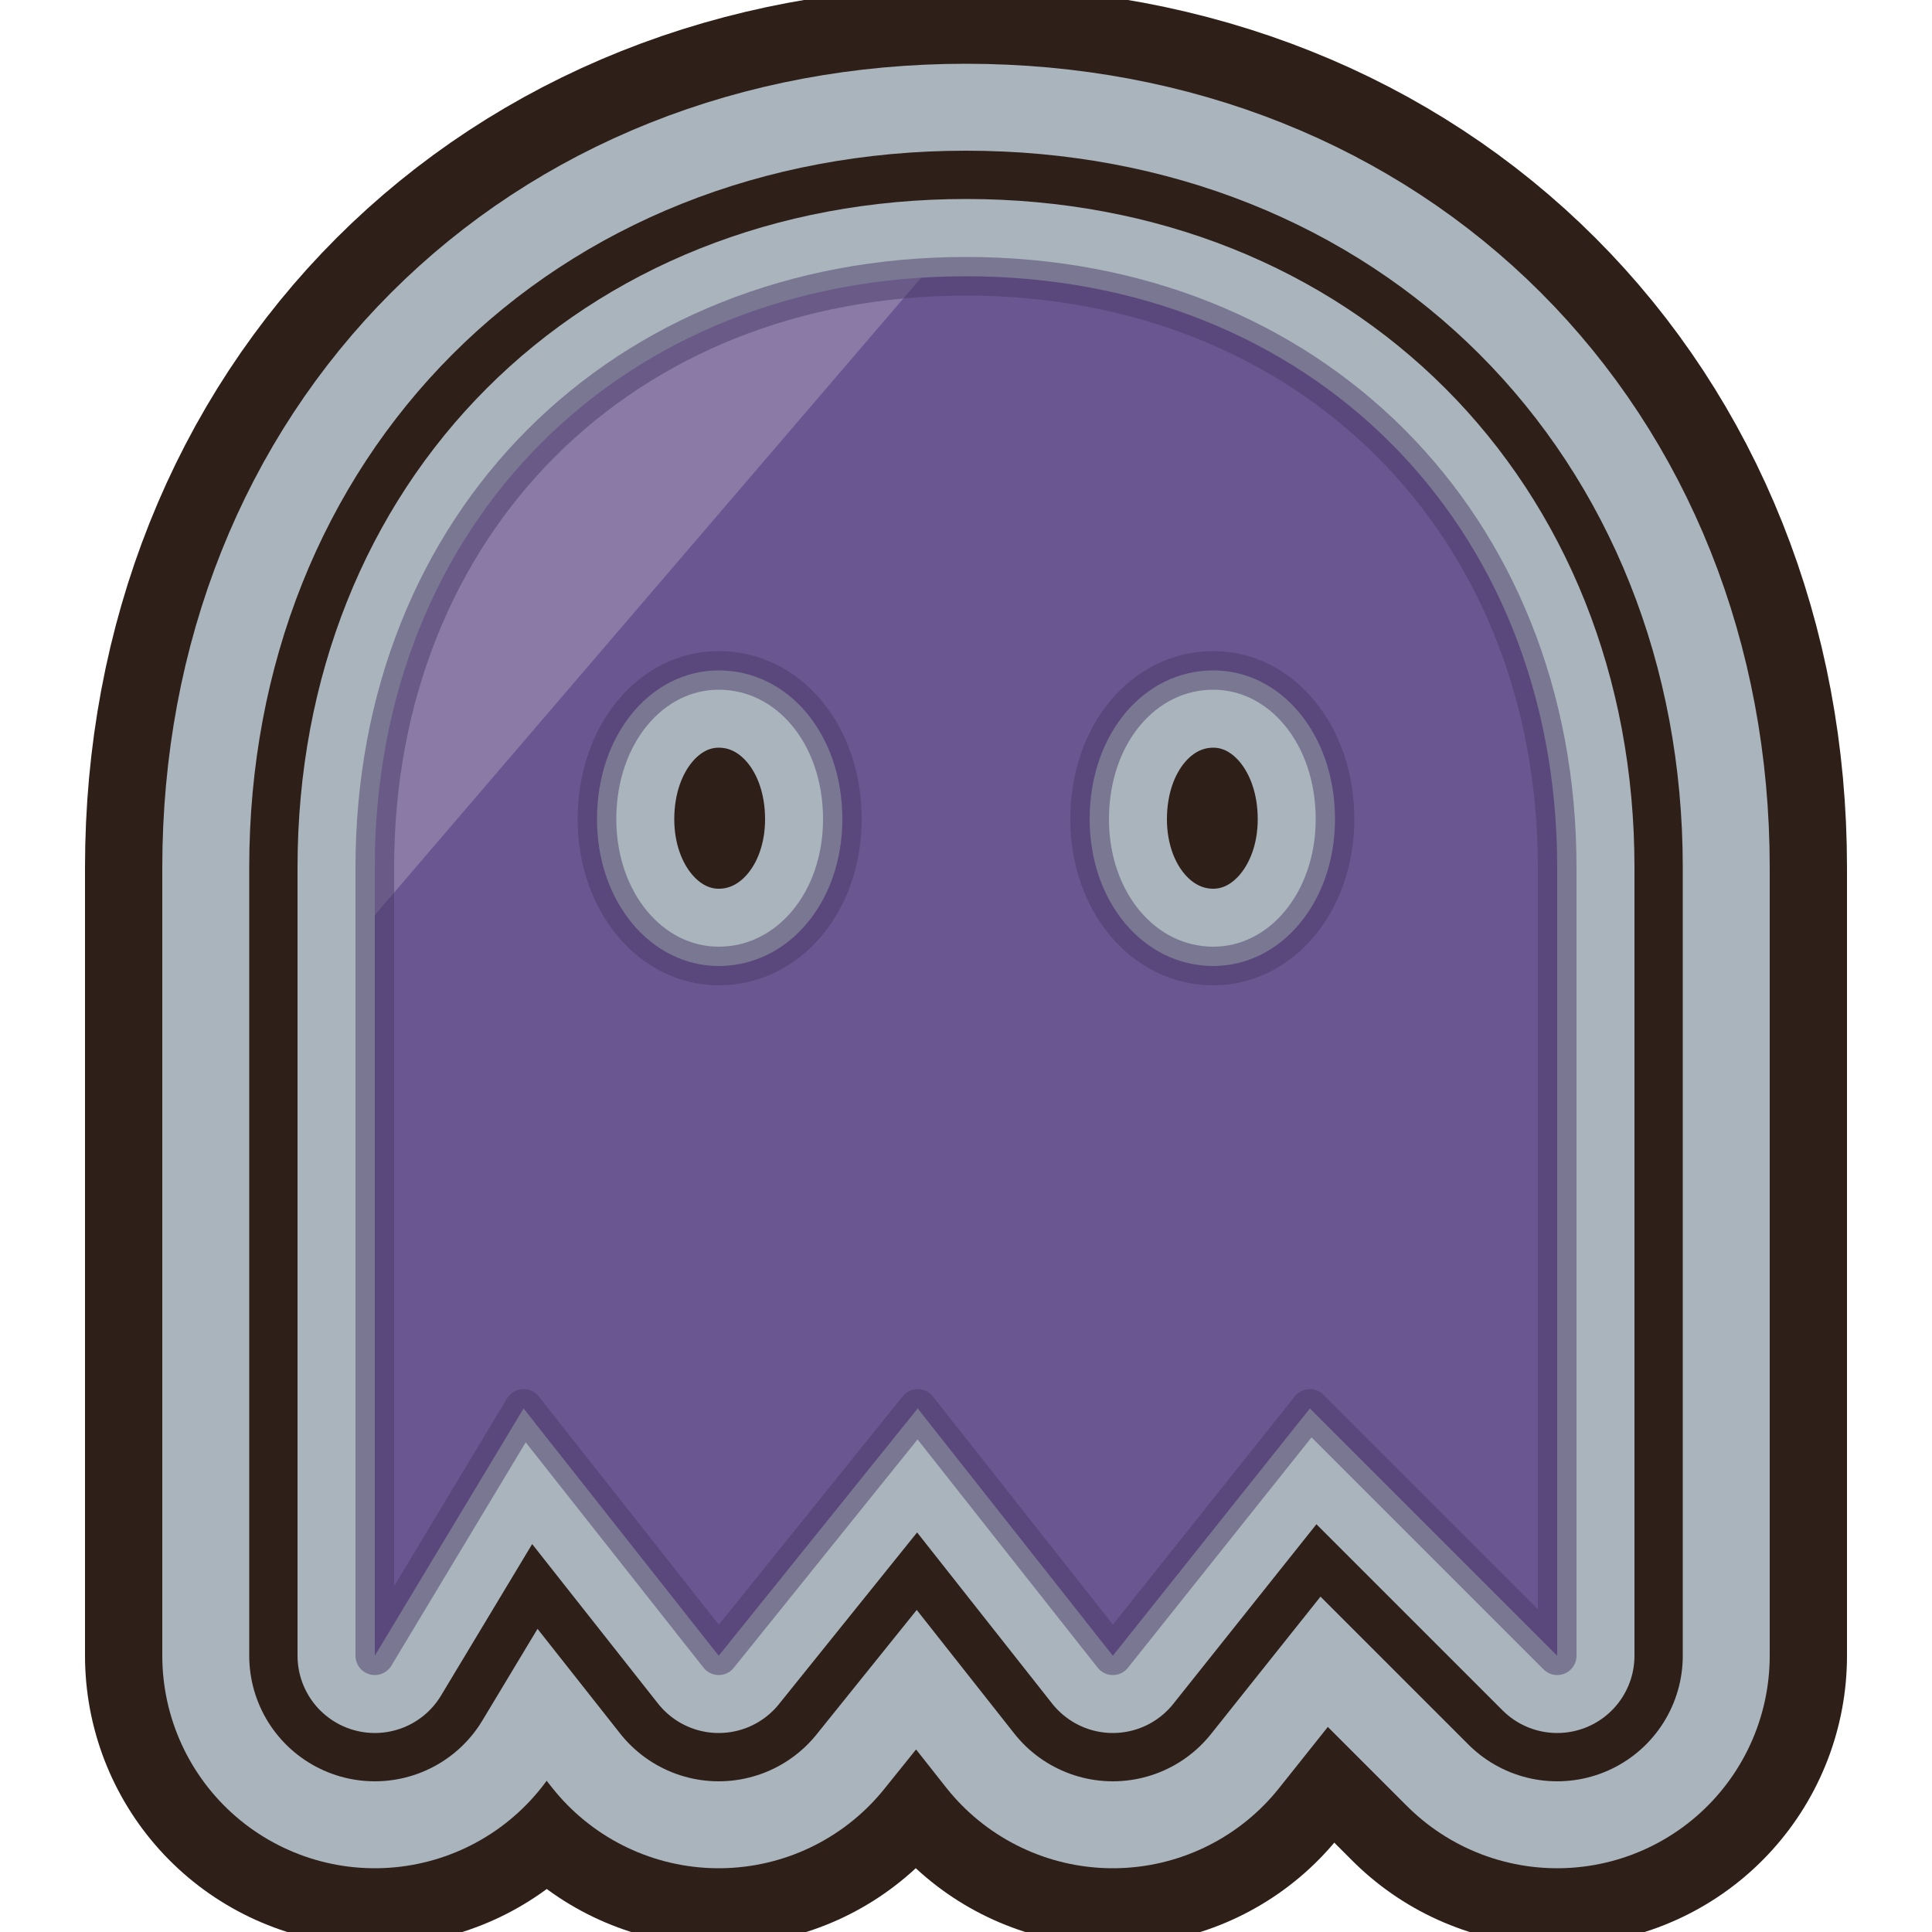
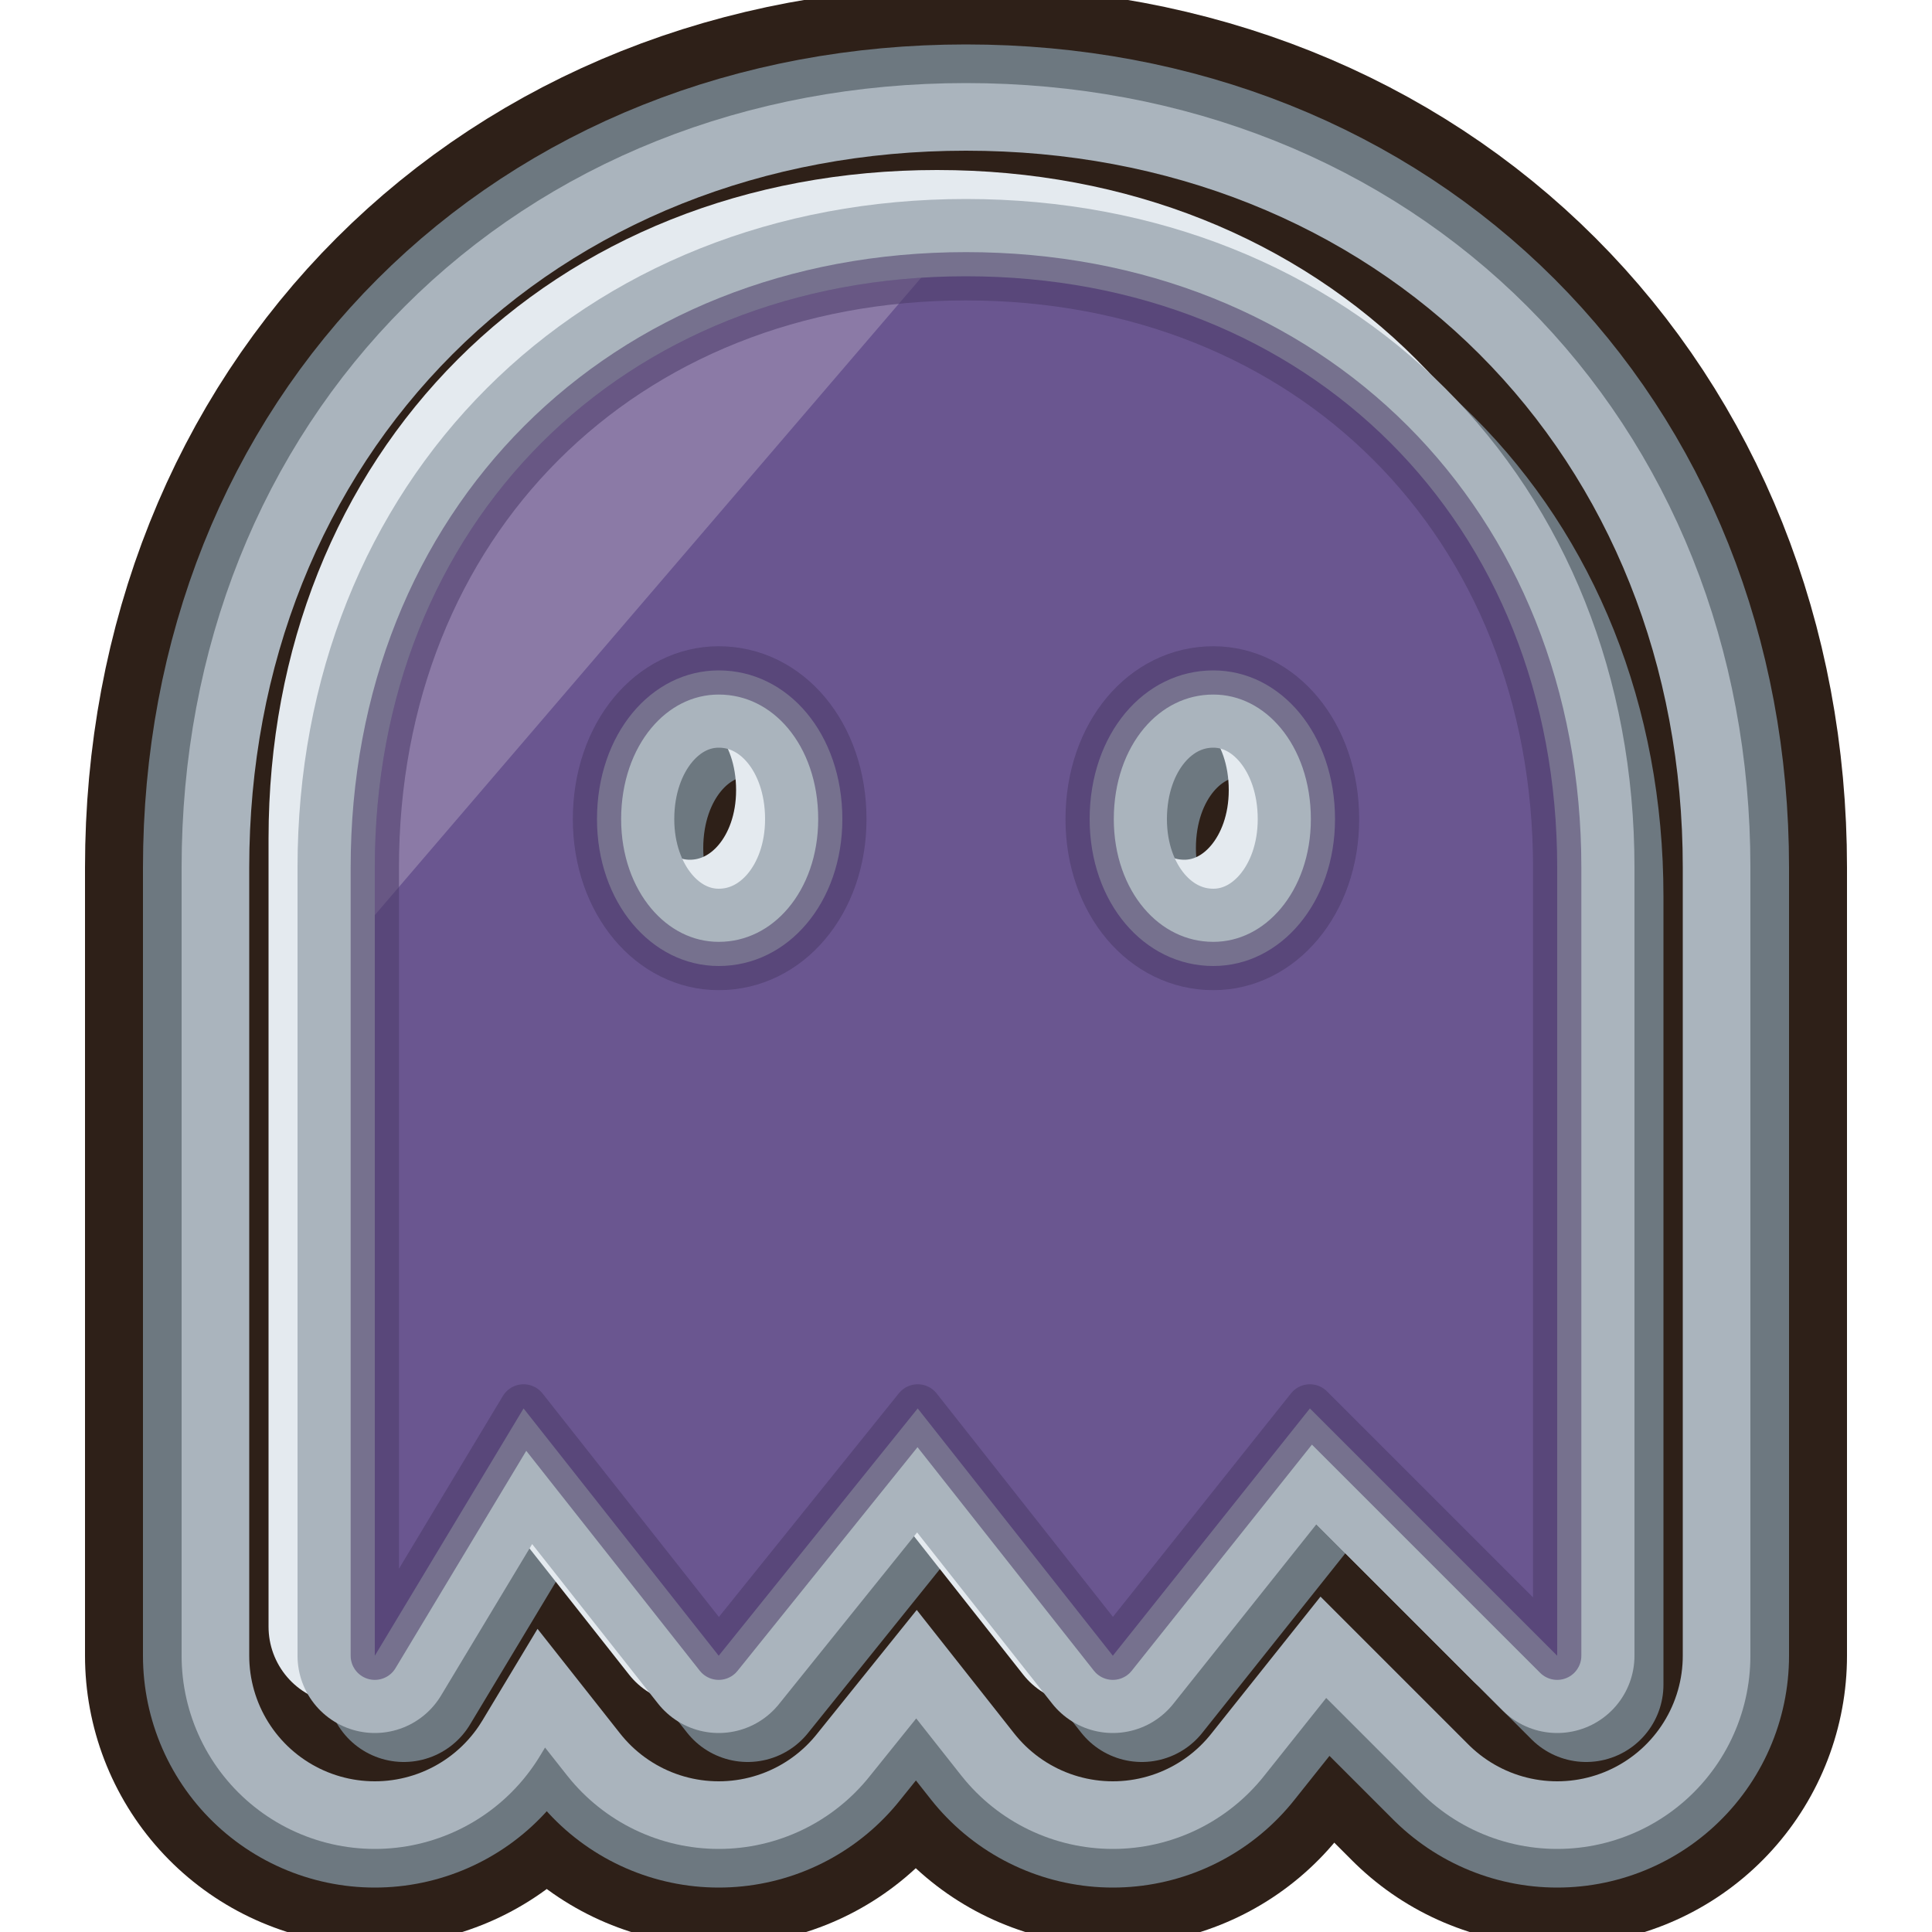
<svg xmlns="http://www.w3.org/2000/svg" viewBox="-50 -50 100 100" width="96" height="96" role="img" aria-label="Colosseum de Phenacit">
  <path d="M0.0-35.7C17.8-35.7 30.6-22.9 30.6-5.1V35.7L17.8 22.9 7.6 35.7-2.5 22.9-12.8 35.7-22.9 22.9-30.6 35.7V-5.1C-30.6-22.9-17.8-35.7 0.0-35.7ZM-12.8-15.3C-9.2-15.3-6.4-12.0-6.4-7.6-6.4-3.3-9.2 0.0-12.8 0.0-16.3 0.0-19.1-3.3-19.1-7.6-19.1-12.0-16.3-15.3-12.8-15.3ZM12.8-15.3C16.3-15.3 19.1-12.0 19.1-7.6 19.1-3.3 16.3 0.0 12.8 0.0 9.2 0.0 6.4-3.3 6.4-7.6 6.4-12.0 9.2-15.3 12.8-15.3Z" fill="none" stroke="#2e2018" stroke-width="30" stroke-linejoin="round" />
-   <path d="M0.0-35.7C17.8-35.7 30.6-22.9 30.6-5.1V35.7L17.8 22.9 7.6 35.7-2.5 22.9-12.8 35.7-22.9 22.9-30.6 35.7V-5.1C-30.6-22.9-17.8-35.7 0.0-35.7ZM-12.8-15.3C-9.2-15.3-6.4-12.0-6.4-7.6-6.4-3.3-9.2 0.0-12.8 0.0-16.3 0.0-19.1-3.3-19.1-7.6-19.1-12.0-16.3-15.3-12.8-15.3ZM12.8-15.3C16.3-15.3 19.1-12.0 19.1-7.6 19.1-3.3 16.3 0.0 12.8 0.0 9.2 0.0 6.4-3.3 6.4-7.6 6.4-12.0 9.2-15.3 12.8-15.3Z" fill="none" stroke="#aab4bd" stroke-width="22" stroke-linejoin="round" />
+   <path d="M0.0-35.7C17.8-35.7 30.6-22.9 30.6-5.1V35.7L17.8 22.9 7.6 35.7-2.5 22.9-12.8 35.7-22.9 22.9-30.6 35.7V-5.1C-30.6-22.9-17.8-35.7 0.0-35.7ZM-12.8-15.3C-9.2-15.3-6.4-12.0-6.4-7.6-6.4-3.3-9.2 0.0-12.8 0.0-16.3 0.0-19.1-3.3-19.1-7.6-19.1-12.0-16.3-15.3-12.8-15.3ZM12.8-15.3C16.3-15.3 19.1-12.0 19.1-7.6 19.1-3.3 16.3 0.0 12.8 0.0 9.2 0.0 6.4-3.3 6.4-7.6 6.4-12.0 9.2-15.3 12.8-15.3Z" fill="none" stroke="#6d7880" stroke-width="24" stroke-linejoin="round" />
+   <path d="M0.0-35.7C17.8-35.7 30.6-22.9 30.6-5.1V35.7L17.8 22.9 7.6 35.7-2.5 22.9-12.8 35.7-22.9 22.9-30.6 35.7V-5.1C-30.6-22.9-17.8-35.7 0.0-35.7ZM-12.8-15.3C-9.2-15.3-6.4-12.0-6.4-7.6-6.4-3.3-9.2 0.0-12.8 0.0-16.3 0.0-19.1-3.3-19.1-7.6-19.1-12.0-16.3-15.3-12.8-15.3ZM12.8-15.3C16.3-15.3 19.1-12.0 19.1-7.6 19.1-3.3 16.3 0.0 12.8 0.0 9.2 0.0 6.4-3.3 6.4-7.6 6.4-12.0 9.2-15.3 12.8-15.3Z" fill="none" stroke="#aab4bd" stroke-width="20" stroke-linejoin="round" />
  <path d="M0.0-35.7C17.8-35.7 30.6-22.9 30.6-5.1V35.7L17.8 22.9 7.6 35.7-2.5 22.9-12.8 35.7-22.9 22.9-30.6 35.7V-5.1C-30.6-22.9-17.8-35.7 0.0-35.7ZM-12.8-15.3C-9.2-15.3-6.4-12.0-6.4-7.6-6.4-3.3-9.2 0.0-12.8 0.0-16.3 0.0-19.1-3.3-19.1-7.6-19.1-12.0-16.3-15.3-12.8-15.3ZM12.8-15.3C16.3-15.3 19.1-12.0 19.1-7.6 19.1-3.3 16.3 0.0 12.8 0.0 9.2 0.0 6.4-3.3 6.4-7.6 6.4-12.0 9.2-15.3 12.8-15.3Z" fill="none" stroke="#2e2018" stroke-width="13" stroke-linejoin="round" />
-   <path d="M0.0-35.7C17.8-35.7 30.6-22.9 30.6-5.1V35.7L17.8 22.9 7.6 35.7-2.5 22.9-12.8 35.7-22.9 22.9-30.6 35.7V-5.1C-30.6-22.9-17.8-35.7 0.0-35.7ZM-12.8-15.3C-9.2-15.3-6.4-12.0-6.4-7.6-6.4-3.3-9.2 0.0-12.8 0.0-16.3 0.0-19.1-3.3-19.1-7.6-19.1-12.0-16.3-15.3-12.8-15.3ZM12.8-15.3C16.3-15.3 19.1-12.0 19.1-7.6 19.1-3.3 16.3 0.0 12.8 0.0 9.2 0.0 6.4-3.3 6.4-7.6 6.4-12.0 9.2-15.3 12.8-15.3Z" fill="none" stroke="#aab4bd" stroke-width="8" stroke-linejoin="round" />
+   <g stroke-width="8" stroke-linejoin="round" fill="none">
+     <path d="M0.0-35.7C17.8-35.7 30.6-22.9 30.6-5.1V35.7L17.8 22.9 7.6 35.7-2.5 22.9-12.8 35.7-22.9 22.9-30.6 35.7V-5.1C-30.6-22.9-17.8-35.7 0.0-35.7ZM-12.8-15.3C-9.2-15.3-6.4-12.0-6.4-7.6-6.4-3.3-9.2 0.0-12.8 0.0-16.3 0.0-19.1-3.3-19.1-7.6-19.1-12.0-16.3-15.3-12.8-15.3ZM12.8-15.3C16.3-15.3 19.1-12.0 19.1-7.6 19.1-3.3 16.3 0.0 12.8 0.0 9.2 0.0 6.4-3.3 6.4-7.6 6.4-12.0 9.2-15.3 12.8-15.3Z" stroke="#6d7880" transform="translate(1.5 1.5)" />
+     <path d="M0.0-35.7C17.8-35.7 30.6-22.9 30.6-5.1V35.7L17.8 22.9 7.6 35.7-2.5 22.9-12.8 35.7-22.9 22.9-30.6 35.7V-5.1C-30.6-22.9-17.8-35.7 0.0-35.7ZM-12.8-15.3C-9.2-15.3-6.4-12.0-6.4-7.6-6.4-3.3-9.2 0.0-12.8 0.0-16.3 0.0-19.1-3.3-19.1-7.6-19.1-12.0-16.3-15.3-12.8-15.3ZM12.8-15.3C16.3-15.3 19.1-12.0 19.1-7.6 19.1-3.3 16.3 0.0 12.8 0.0 9.2 0.0 6.4-3.3 6.4-7.6 6.4-12.0 9.2-15.3 12.8-15.3Z" stroke="#e4eaef" transform="translate(-1.5 -1.5)" />
+     <path d="M0.0-35.7C17.8-35.7 30.6-22.9 30.6-5.1V35.7L17.8 22.9 7.6 35.7-2.5 22.9-12.8 35.7-22.9 22.9-30.6 35.7V-5.1C-30.6-22.9-17.8-35.7 0.0-35.7ZM-12.8-15.3C-9.2-15.3-6.4-12.0-6.4-7.6-6.4-3.3-9.2 0.0-12.8 0.0-16.3 0.0-19.1-3.3-19.1-7.6-19.1-12.0-16.3-15.3-12.8-15.3ZM12.8-15.3C16.3-15.3 19.1-12.0 19.1-7.6 19.1-3.3 16.3 0.0 12.8 0.0 9.2 0.0 6.4-3.3 6.4-7.6 6.4-12.0 9.2-15.3 12.8-15.3Z" stroke="#aab4bd" />
+   </g>
  <path d="M0.0-35.7C17.8-35.7 30.6-22.9 30.6-5.1V35.7L17.8 22.9 7.6 35.7-2.5 22.9-12.8 35.7-22.9 22.9-30.6 35.7V-5.1C-30.6-22.9-17.8-35.7 0.0-35.7ZM-12.8-15.3C-9.2-15.3-6.4-12.0-6.4-7.6-6.4-3.3-9.2 0.0-12.8 0.0-16.3 0.0-19.1-3.3-19.1-7.6-19.1-12.0-16.3-15.3-12.8-15.3ZM12.8-15.3C16.3-15.3 19.1-12.0 19.1-7.6 19.1-3.3 16.3 0.0 12.8 0.0 9.2 0.0 6.4-3.3 6.4-7.6 6.4-12.0 9.2-15.3 12.8-15.3Z" fill="#6a5690" fill-rule="evenodd" />
  <clipPath id="r-colosseum-phenacit">
    <path d="M0.0-35.7C17.8-35.7 30.6-22.9 30.6-5.1V35.7L17.8 22.9 7.6 35.7-2.5 22.9-12.8 35.7-22.9 22.9-30.6 35.7V-5.1C-30.6-22.9-17.8-35.7 0.0-35.7ZM-12.8-15.3C-9.2-15.3-6.4-12.0-6.4-7.6-6.4-3.3-9.2 0.0-12.8 0.0-16.3 0.0-19.1-3.3-19.1-7.6-19.1-12.0-16.3-15.3-12.8-15.3ZM12.8-15.3C16.3-15.3 19.1-12.0 19.1-7.6 19.1-3.3 16.3 0.0 12.8 0.0 9.2 0.0 6.4-3.3 6.4-7.6 6.4-12.0 9.2-15.3 12.8-15.3Z" />
  </clipPath>
  <path d="M-50-50H10L-50 20Z" fill="#fffbf7" opacity=".22" clip-path="url(#r-colosseum-phenacit)" />
-   <path d="M0.0-35.7C17.8-35.7 30.6-22.9 30.6-5.1V35.7L17.8 22.9 7.6 35.7-2.5 22.9-12.8 35.7-22.9 22.9-30.6 35.7V-5.1C-30.6-22.9-17.8-35.7 0.0-35.7ZM-12.8-15.3C-9.2-15.3-6.4-12.0-6.4-7.6-6.4-3.3-9.2 0.0-12.8 0.0-16.3 0.0-19.1-3.3-19.1-7.6-19.1-12.0-16.3-15.3-12.8-15.3ZM12.8-15.3C16.3-15.3 19.1-12.0 19.1-7.6 19.1-3.3 16.3 0.0 12.8 0.0 9.2 0.0 6.4-3.3 6.4-7.6 6.4-12.0 9.2-15.3 12.8-15.3Z" fill="none" stroke="#4a3a68" stroke-width="2" stroke-linejoin="round" fill-rule="evenodd" opacity=".5" />
+   <path d="M0.0-35.7C17.8-35.7 30.6-22.9 30.6-5.1V35.7L17.8 22.9 7.6 35.7-2.5 22.9-12.8 35.7-22.9 22.9-30.6 35.7V-5.1C-30.6-22.9-17.8-35.7 0.0-35.7ZM-12.8-15.3C-9.2-15.3-6.4-12.0-6.4-7.6-6.4-3.3-9.2 0.0-12.8 0.0-16.3 0.0-19.1-3.3-19.1-7.6-19.1-12.0-16.3-15.3-12.8-15.3ZM12.8-15.3C16.3-15.3 19.1-12.0 19.1-7.6 19.1-3.3 16.3 0.0 12.8 0.0 9.2 0.0 6.4-3.3 6.4-7.6 6.4-12.0 9.2-15.3 12.8-15.3Z" fill="none" stroke="#4a3a68" stroke-width="2.5" stroke-linejoin="round" fill-rule="evenodd" opacity=".55" />
</svg>
